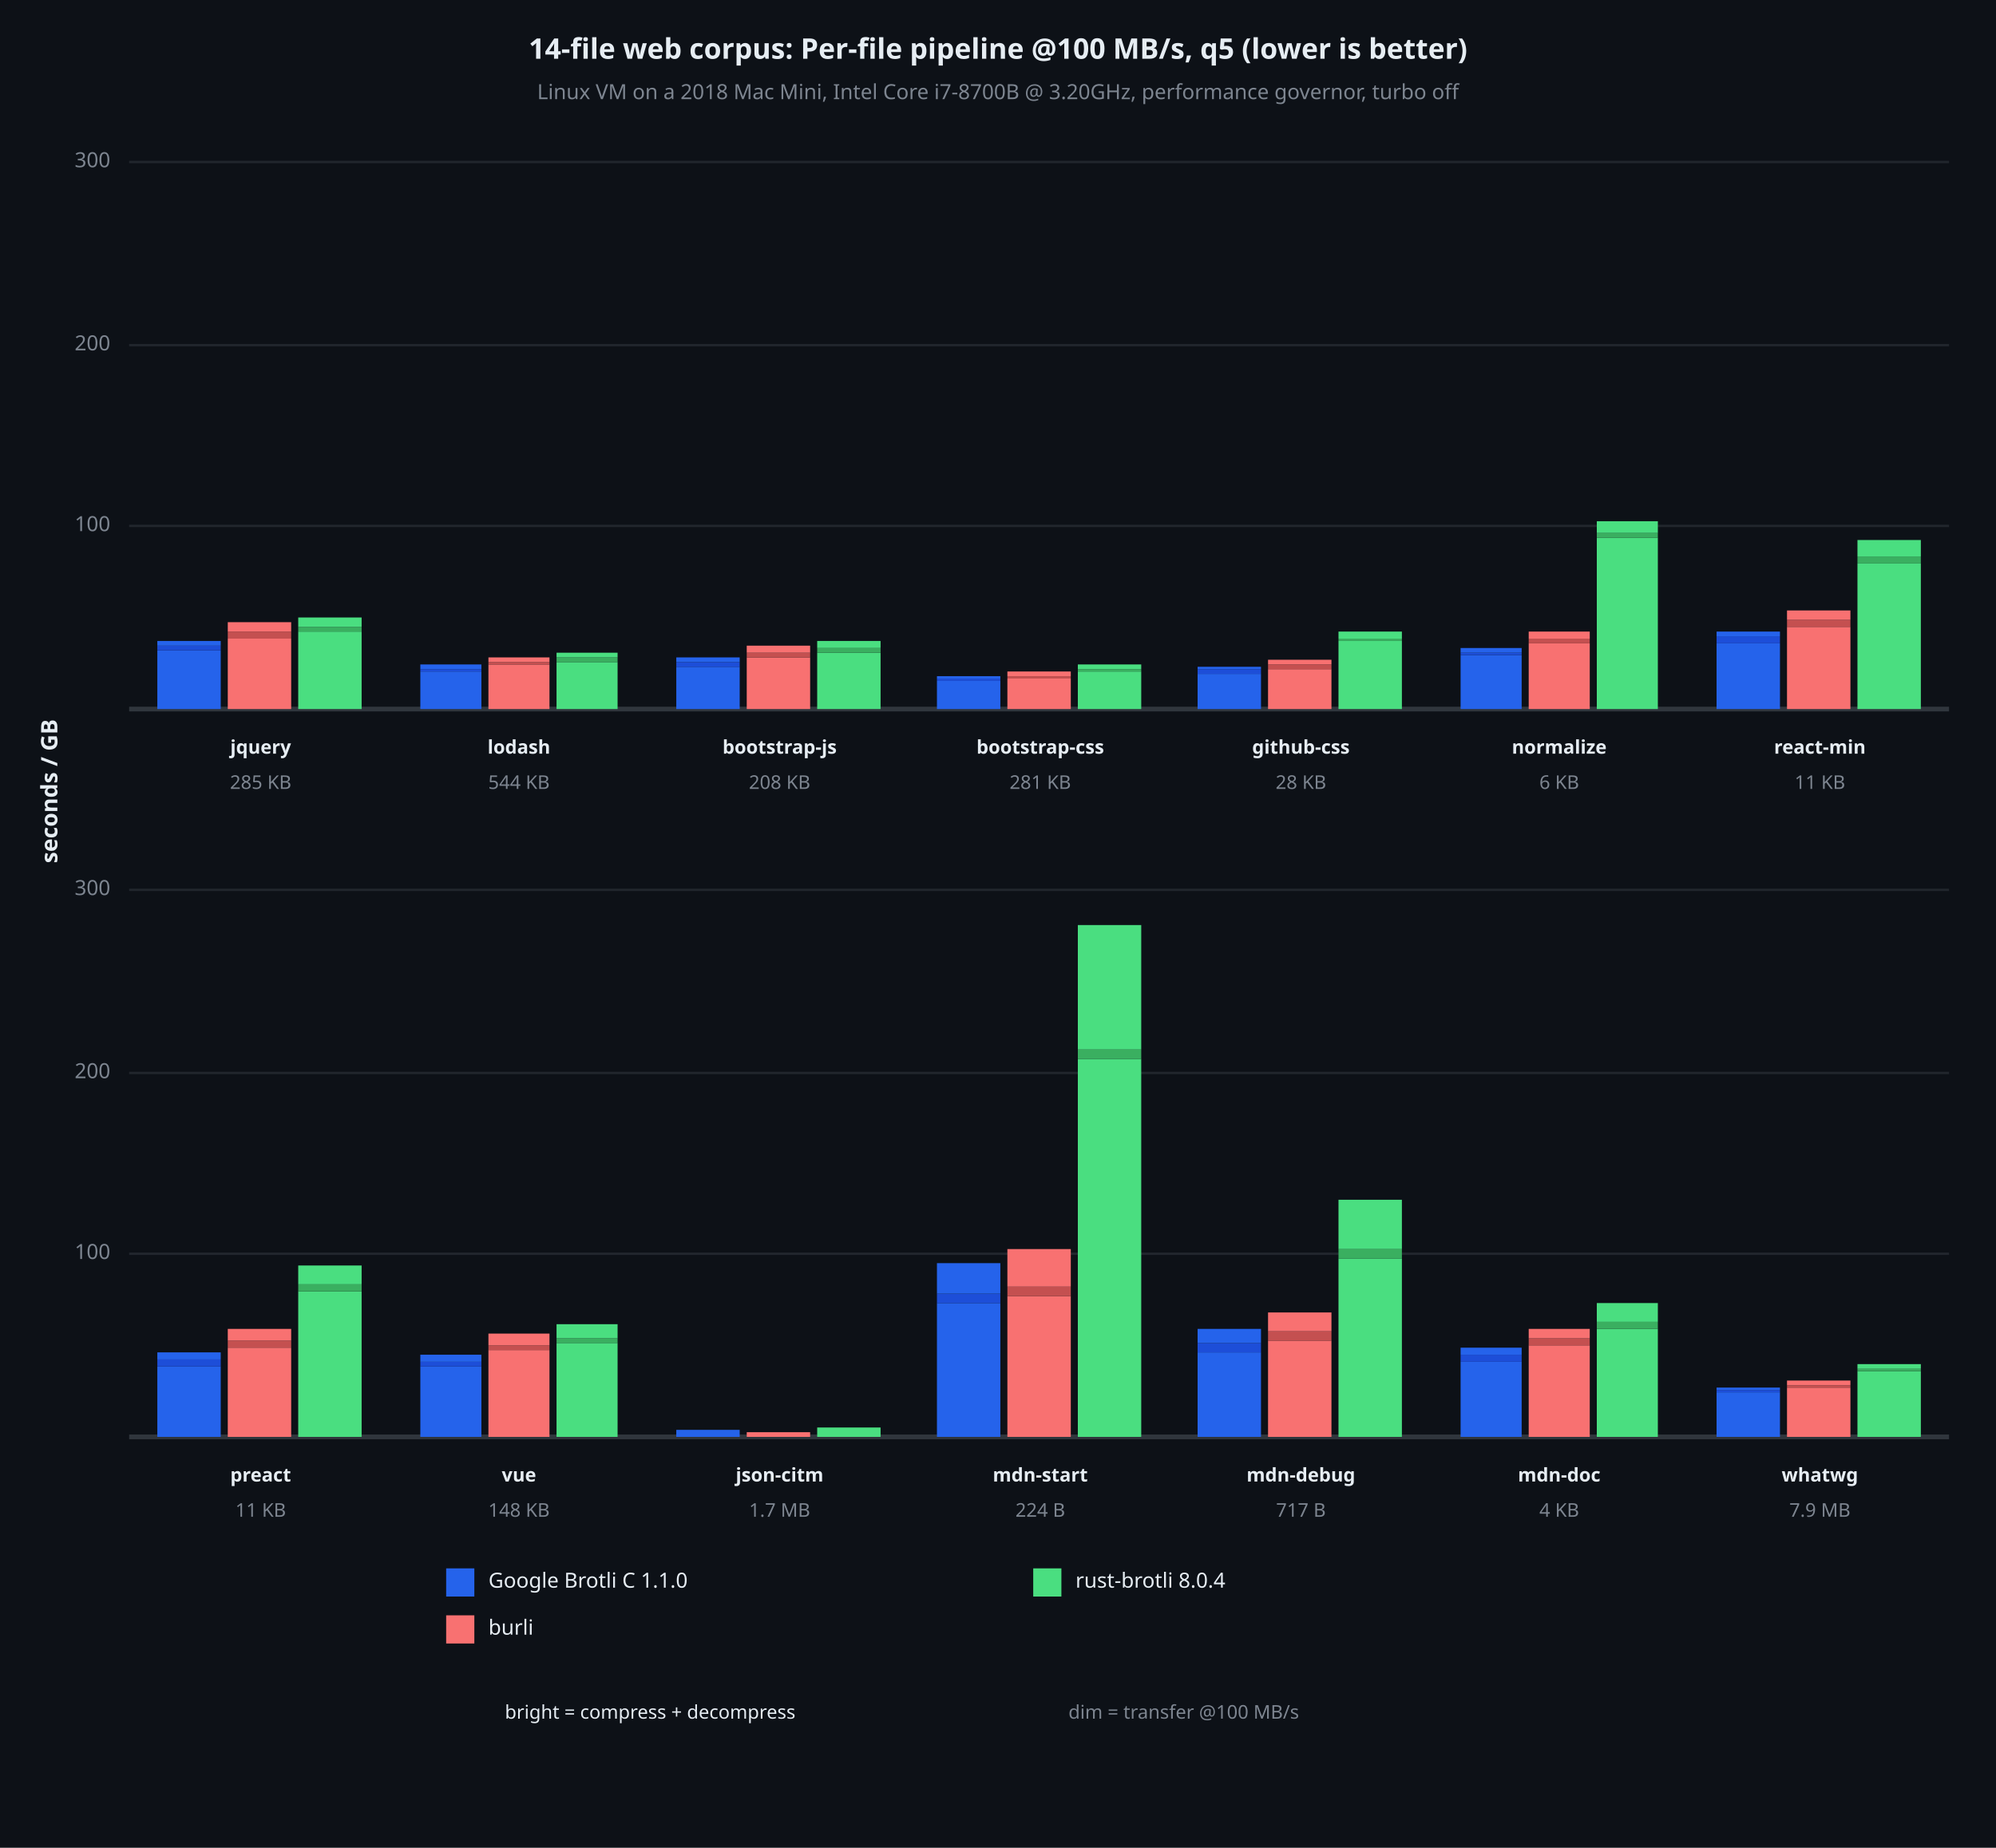
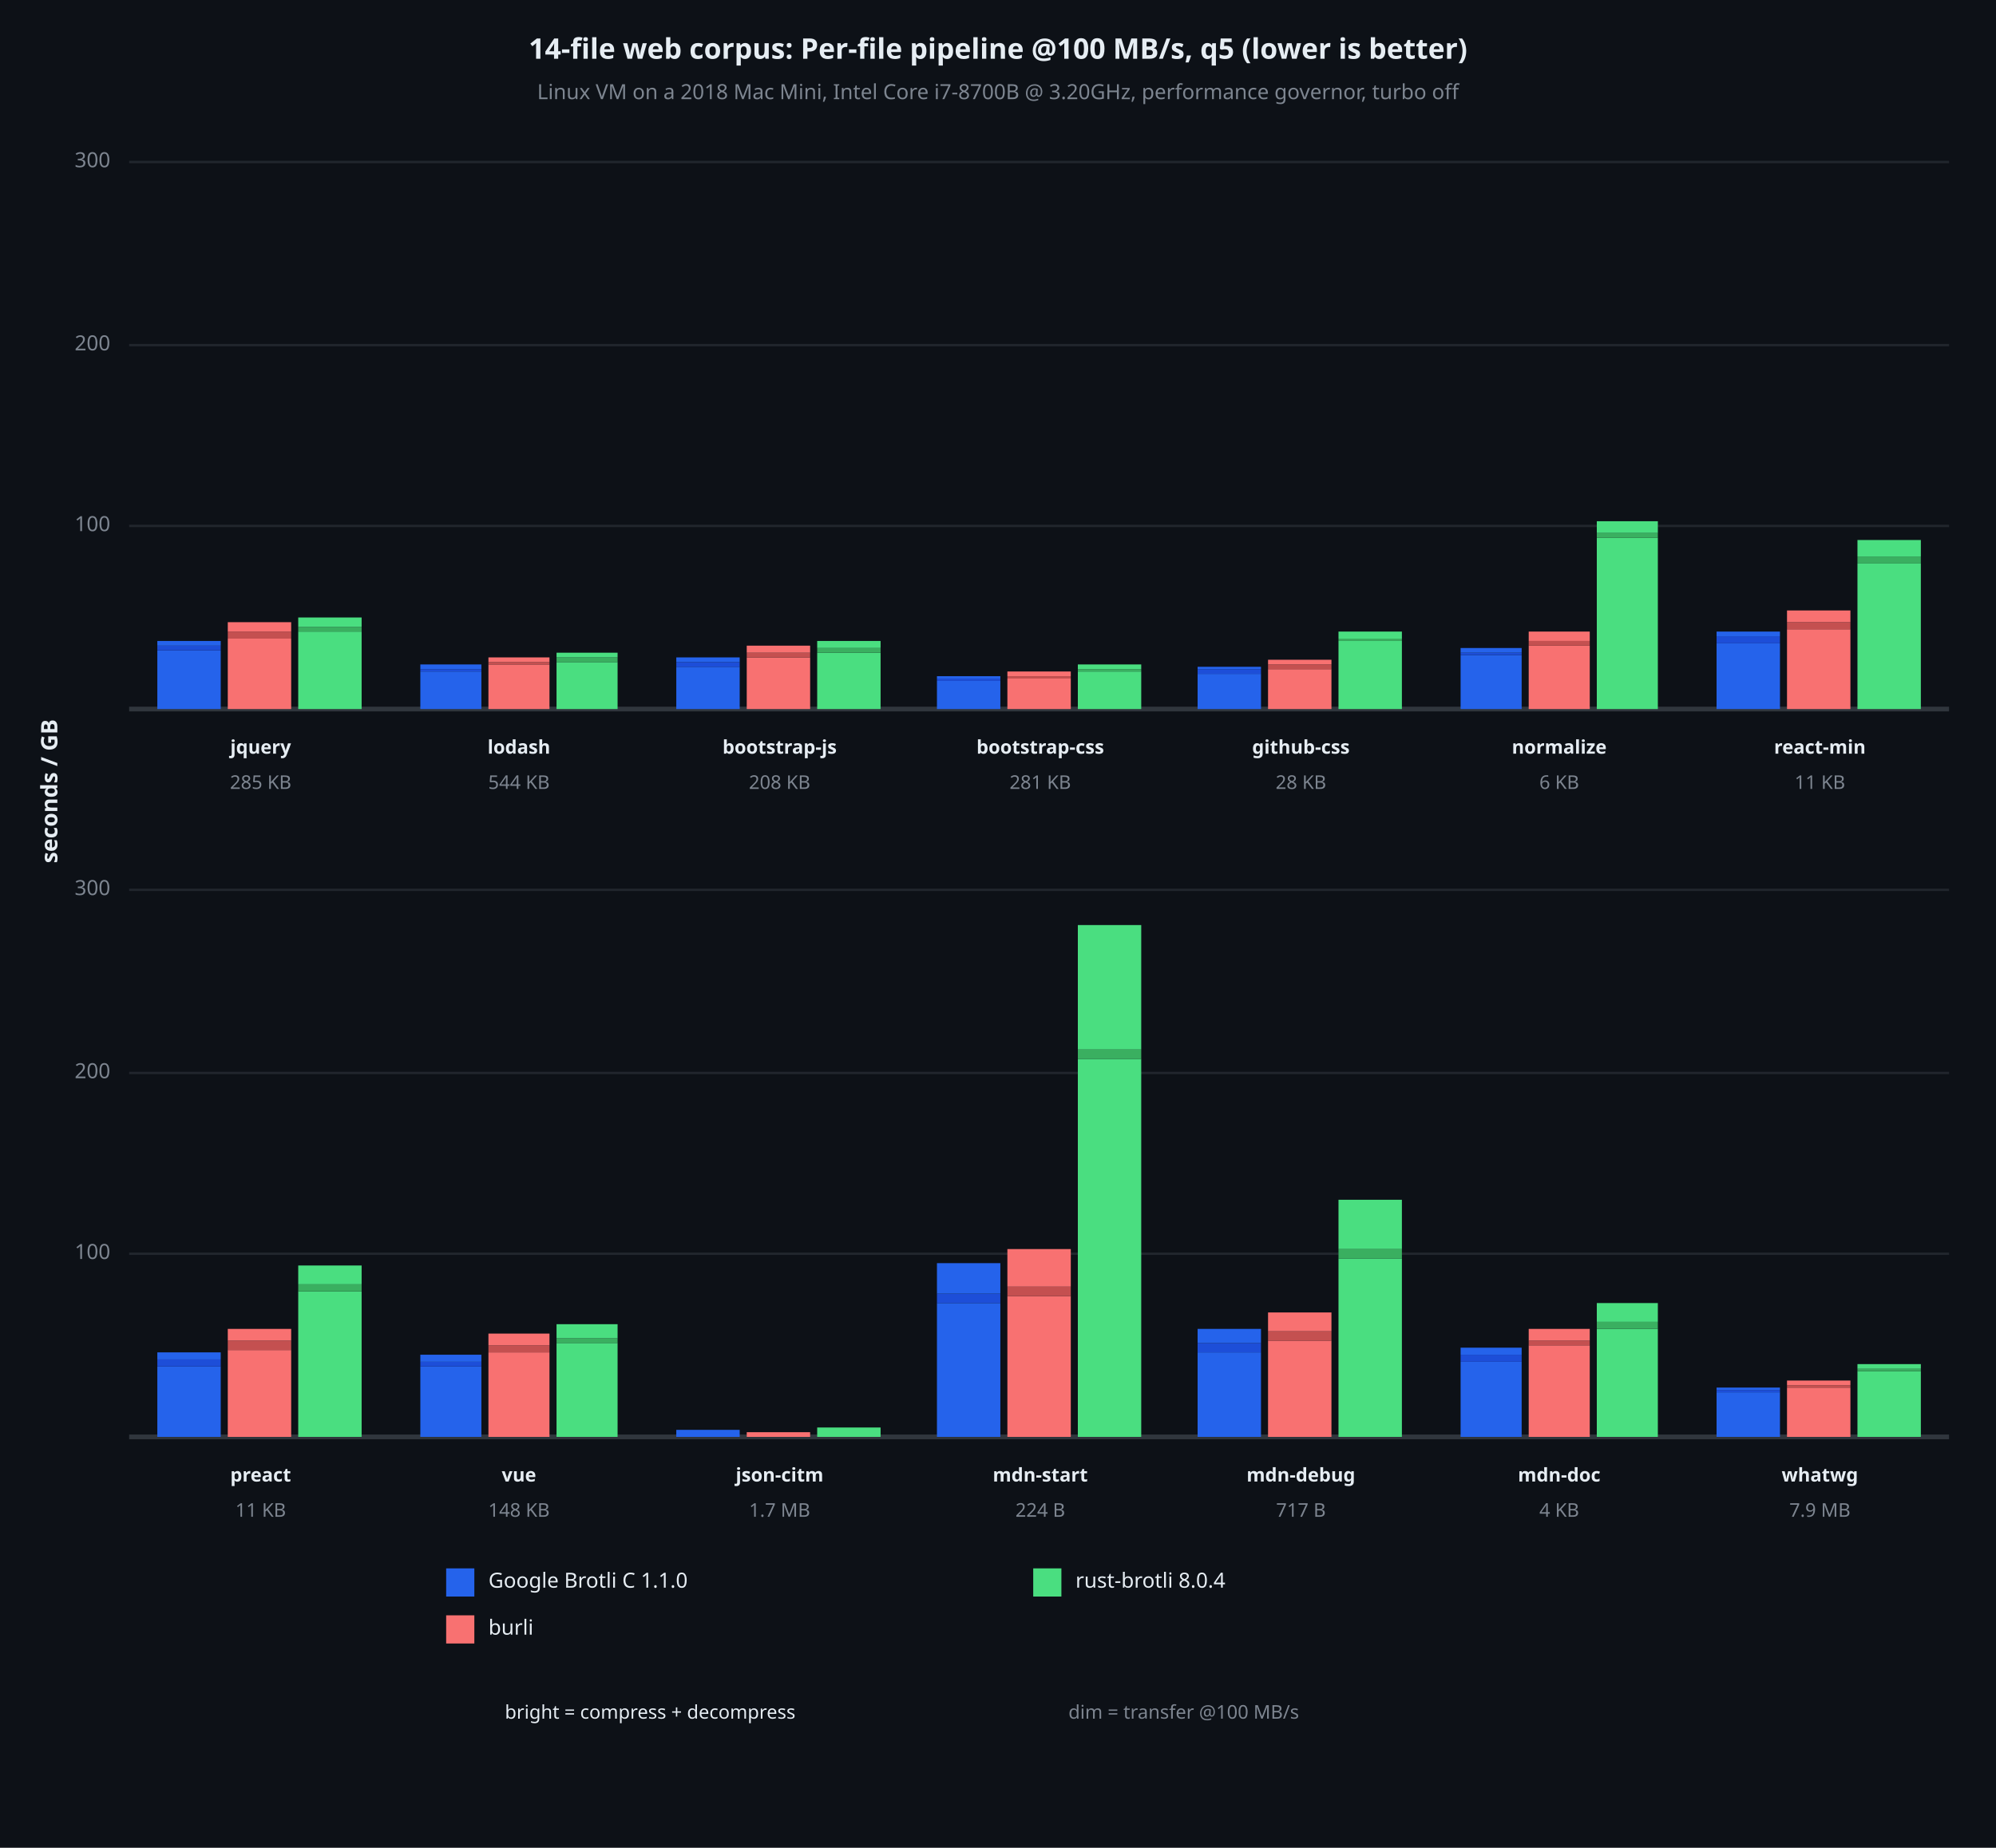
<svg xmlns="http://www.w3.org/2000/svg" viewBox="0 0 850 787" font-family="system-ui, -apple-system, sans-serif">
  <rect x="0" y="0" width="850" height="787" opacity="1" fill="#0D1117" stroke="none" />
  <text x="425" y="22" dy="0.5ex" text-anchor="middle" font-family="sans-serif" font-size="12.097" opacity="1" fill="#E6EDF3" font-weight="bold">
14-file web corpus: Per-file pipeline @100 MB/s, q5 (lower is better)
</text>
  <text x="425" y="40" dy="0.5ex" text-anchor="middle" font-family="sans-serif" font-size="8.871" opacity="1" fill="#7D8590">
Linux VM on a 2018 Mac Mini, Intel Core i7-8700B @ 3.20GHz, performance governor, turbo off
</text>
  <text x="22" y="337" dy="0.5ex" text-anchor="middle" font-family="sans-serif" font-size="9.677" opacity="1" fill="#E6EDF3" font-weight="bold" transform="rotate(270, 22, 337)">
seconds / GB
</text>
  <polyline fill="none" opacity="1" stroke="#21262D" stroke-width="1" points="55,224 830,224 " />
  <text x="47" y="224" dy="0.5ex" text-anchor="end" font-family="sans-serif" font-size="8.871" opacity="1" fill="#7D8590">
100
</text>
  <polyline fill="none" opacity="1" stroke="#21262D" stroke-width="1" points="55,147 830,147 " />
  <text x="47" y="147" dy="0.5ex" text-anchor="end" font-family="sans-serif" font-size="8.871" opacity="1" fill="#7D8590">
200
</text>
  <polyline fill="none" opacity="1" stroke="#21262D" stroke-width="1" points="55,69 830,69 " />
  <text x="47" y="69" dy="0.5ex" text-anchor="end" font-family="sans-serif" font-size="8.871" opacity="1" fill="#7D8590">
300
</text>
  <polyline fill="none" opacity="1" stroke="#30363D" stroke-width="2" points="55,302 830,302 " />
  <rect x="67" y="277" width="27" height="25" opacity="1" fill="#2563EB" stroke="none" />
  <rect x="67" y="275" width="27" height="2" opacity="1" fill="#1D4ED8" stroke="none" />
  <rect x="67" y="273" width="27" height="2" opacity="1" fill="#2563EB" stroke="none" />
  <rect x="97" y="272" width="27" height="30" opacity="1" fill="#F87171" stroke="none" />
  <rect x="97" y="269" width="27" height="3" opacity="1" fill="#C45050" stroke="none" />
  <rect x="97" y="265" width="27" height="4" opacity="1" fill="#F87171" stroke="none" />
  <rect x="127" y="269" width="27" height="33" opacity="1" fill="#4ADE80" stroke="none" />
  <rect x="127" y="267" width="27" height="2" opacity="1" fill="#3AAF60" stroke="none" />
  <rect x="127" y="263" width="27" height="4" opacity="1" fill="#4ADE80" stroke="none" />
  <text x="111" y="319" dy="0.5ex" text-anchor="middle" font-family="sans-serif" font-size="8.065" opacity="1" fill="#E6EDF3" font-weight="bold">
jquery
</text>
  <text x="111" y="334" dy="0.5ex" text-anchor="middle" font-family="sans-serif" font-size="8.065" opacity="1" fill="#7D8590">
285 KB
</text>
  <rect x="179" y="286" width="26" height="16" opacity="1" fill="#2563EB" stroke="none" />
  <rect x="179" y="285" width="26" height="1" opacity="1" fill="#1D4ED8" stroke="none" />
  <rect x="179" y="283" width="26" height="2" opacity="1" fill="#2563EB" stroke="none" />
  <rect x="208" y="283" width="26" height="19" opacity="1" fill="#F87171" stroke="none" />
  <rect x="208" y="282" width="26" height="1" opacity="1" fill="#C45050" stroke="none" />
  <rect x="208" y="280" width="26" height="2" opacity="1" fill="#F87171" stroke="none" />
  <rect x="237" y="282" width="26" height="20" opacity="1" fill="#4ADE80" stroke="none" />
  <rect x="237" y="280" width="26" height="2" opacity="1" fill="#3AAF60" stroke="none" />
  <rect x="237" y="278" width="26" height="2" opacity="1" fill="#4ADE80" stroke="none" />
  <text x="221" y="319" dy="0.5ex" text-anchor="middle" font-family="sans-serif" font-size="8.065" opacity="1" fill="#E6EDF3" font-weight="bold">
lodash
</text>
  <text x="221" y="334" dy="0.5ex" text-anchor="middle" font-family="sans-serif" font-size="8.065" opacity="1" fill="#7D8590">
544 KB
</text>
  <rect x="288" y="284" width="27" height="18" opacity="1" fill="#2563EB" stroke="none" />
  <rect x="288" y="282" width="27" height="2" opacity="1" fill="#1D4ED8" stroke="none" />
  <rect x="288" y="280" width="27" height="2" opacity="1" fill="#2563EB" stroke="none" />
  <rect x="318" y="280" width="27" height="22" opacity="1" fill="#F87171" stroke="none" />
  <rect x="318" y="278" width="27" height="2" opacity="1" fill="#C45050" stroke="none" />
  <rect x="318" y="275" width="27" height="3" opacity="1" fill="#F87171" stroke="none" />
  <rect x="348" y="278" width="27" height="24" opacity="1" fill="#4ADE80" stroke="none" />
  <rect x="348" y="276" width="27" height="2" opacity="1" fill="#3AAF60" stroke="none" />
  <rect x="348" y="273" width="27" height="3" opacity="1" fill="#4ADE80" stroke="none" />
  <text x="332" y="319" dy="0.5ex" text-anchor="middle" font-family="sans-serif" font-size="8.065" opacity="1" fill="#E6EDF3" font-weight="bold">
bootstrap-js
</text>
  <text x="332" y="334" dy="0.5ex" text-anchor="middle" font-family="sans-serif" font-size="8.065" opacity="1" fill="#7D8590">
208 KB
</text>
  <rect x="399" y="290" width="27" height="12" opacity="1" fill="#2563EB" stroke="none" />
  <rect x="399" y="289" width="27" height="1" opacity="1" fill="#1D4ED8" stroke="none" />
  <rect x="399" y="288" width="27" height="1" opacity="1" fill="#2563EB" stroke="none" />
  <rect x="429" y="289" width="27" height="13" opacity="1" fill="#F87171" stroke="none" />
  <rect x="429" y="288" width="27" height="1" opacity="1" fill="#C45050" stroke="none" />
  <rect x="429" y="286" width="27" height="2" opacity="1" fill="#F87171" stroke="none" />
  <rect x="459" y="286" width="27" height="16" opacity="1" fill="#4ADE80" stroke="none" />
  <rect x="459" y="285" width="27" height="1" opacity="1" fill="#3AAF60" stroke="none" />
  <rect x="459" y="283" width="27" height="2" opacity="1" fill="#4ADE80" stroke="none" />
  <text x="443" y="319" dy="0.5ex" text-anchor="middle" font-family="sans-serif" font-size="8.065" opacity="1" fill="#E6EDF3" font-weight="bold">
bootstrap-css
</text>
  <text x="443" y="334" dy="0.5ex" text-anchor="middle" font-family="sans-serif" font-size="8.065" opacity="1" fill="#7D8590">
281 KB
</text>
  <rect x="510" y="287" width="27" height="15" opacity="1" fill="#2563EB" stroke="none" />
  <rect x="510" y="285" width="27" height="2" opacity="1" fill="#1D4ED8" stroke="none" />
  <rect x="510" y="284" width="27" height="1" opacity="1" fill="#2563EB" stroke="none" />
  <rect x="540" y="285" width="27" height="17" opacity="1" fill="#F87171" stroke="none" />
  <rect x="540" y="283" width="27" height="2" opacity="1" fill="#C45050" stroke="none" />
  <rect x="540" y="281" width="27" height="2" opacity="1" fill="#F87171" stroke="none" />
  <rect x="570" y="273" width="27" height="29" opacity="1" fill="#4ADE80" stroke="none" />
  <rect x="570" y="272" width="27" height="1" opacity="1" fill="#3AAF60" stroke="none" />
  <rect x="570" y="269" width="27" height="3" opacity="1" fill="#4ADE80" stroke="none" />
  <text x="554" y="319" dy="0.5ex" text-anchor="middle" font-family="sans-serif" font-size="8.065" opacity="1" fill="#E6EDF3" font-weight="bold">
github-css
</text>
  <text x="554" y="334" dy="0.5ex" text-anchor="middle" font-family="sans-serif" font-size="8.065" opacity="1" fill="#7D8590">
28 KB
</text>
  <rect x="622" y="279" width="26" height="23" opacity="1" fill="#2563EB" stroke="none" />
  <rect x="622" y="278" width="26" height="1" opacity="1" fill="#1D4ED8" stroke="none" />
  <rect x="622" y="276" width="26" height="2" opacity="1" fill="#2563EB" stroke="none" />
-   <rect x="651" y="274" width="26" height="28" opacity="1" fill="#F87171" stroke="none" />
-   <rect x="651" y="272" width="26" height="2" opacity="1" fill="#C45050" stroke="none" />
-   <rect x="651" y="269" width="26" height="3" opacity="1" fill="#F87171" stroke="none" />
+   <rect x="651" y="275" width="26" height="27" opacity="1" fill="#F87171" stroke="none" />
+   <rect x="651" y="273" width="26" height="2" opacity="1" fill="#C45050" stroke="none" />
+   <rect x="651" y="269" width="26" height="4" opacity="1" fill="#F87171" stroke="none" />
  <rect x="680" y="229" width="26" height="73" opacity="1" fill="#4ADE80" stroke="none" />
  <rect x="680" y="227" width="26" height="2" opacity="1" fill="#3AAF60" stroke="none" />
  <rect x="680" y="222" width="26" height="5" opacity="1" fill="#4ADE80" stroke="none" />
  <text x="664" y="319" dy="0.5ex" text-anchor="middle" font-family="sans-serif" font-size="8.065" opacity="1" fill="#E6EDF3" font-weight="bold">
normalize
</text>
  <text x="664" y="334" dy="0.5ex" text-anchor="middle" font-family="sans-serif" font-size="8.065" opacity="1" fill="#7D8590">
6 KB
</text>
  <rect x="731" y="274" width="27" height="28" opacity="1" fill="#2563EB" stroke="none" />
  <rect x="731" y="271" width="27" height="3" opacity="1" fill="#1D4ED8" stroke="none" />
  <rect x="731" y="269" width="27" height="2" opacity="1" fill="#2563EB" stroke="none" />
-   <rect x="761" y="267" width="27" height="35" opacity="1" fill="#F87171" stroke="none" />
-   <rect x="761" y="264" width="27" height="3" opacity="1" fill="#C45050" stroke="none" />
-   <rect x="761" y="260" width="27" height="4" opacity="1" fill="#F87171" stroke="none" />
+   <rect x="761" y="268" width="27" height="34" opacity="1" fill="#F87171" stroke="none" />
+   <rect x="761" y="265" width="27" height="3" opacity="1" fill="#C45050" stroke="none" />
+   <rect x="761" y="260" width="27" height="5" opacity="1" fill="#F87171" stroke="none" />
  <rect x="791" y="240" width="27" height="62" opacity="1" fill="#4ADE80" stroke="none" />
  <rect x="791" y="237" width="27" height="3" opacity="1" fill="#3AAF60" stroke="none" />
  <rect x="791" y="230" width="27" height="7" opacity="1" fill="#4ADE80" stroke="none" />
  <text x="775" y="319" dy="0.5ex" text-anchor="middle" font-family="sans-serif" font-size="8.065" opacity="1" fill="#E6EDF3" font-weight="bold">
react-min
</text>
  <text x="775" y="334" dy="0.5ex" text-anchor="middle" font-family="sans-serif" font-size="8.065" opacity="1" fill="#7D8590">
11 KB
</text>
  <polyline fill="none" opacity="1" stroke="#21262D" stroke-width="1" points="55,534 830,534 " />
  <text x="47" y="534" dy="0.5ex" text-anchor="end" font-family="sans-serif" font-size="8.871" opacity="1" fill="#7D8590">
100
</text>
  <polyline fill="none" opacity="1" stroke="#21262D" stroke-width="1" points="55,457 830,457 " />
  <text x="47" y="457" dy="0.5ex" text-anchor="end" font-family="sans-serif" font-size="8.871" opacity="1" fill="#7D8590">
200
</text>
  <polyline fill="none" opacity="1" stroke="#21262D" stroke-width="1" points="55,379 830,379 " />
  <text x="47" y="379" dy="0.5ex" text-anchor="end" font-family="sans-serif" font-size="8.871" opacity="1" fill="#7D8590">
300
</text>
  <polyline fill="none" opacity="1" stroke="#30363D" stroke-width="2" points="55,612 830,612 " />
  <rect x="67" y="582" width="27" height="30" opacity="1" fill="#2563EB" stroke="none" />
  <rect x="67" y="579" width="27" height="3" opacity="1" fill="#1D4ED8" stroke="none" />
  <rect x="67" y="576" width="27" height="3" opacity="1" fill="#2563EB" stroke="none" />
-   <rect x="97" y="574" width="27" height="38" opacity="1" fill="#F87171" stroke="none" />
-   <rect x="97" y="571" width="27" height="3" opacity="1" fill="#C45050" stroke="none" />
+   <rect x="97" y="575" width="27" height="37" opacity="1" fill="#F87171" stroke="none" />
+   <rect x="97" y="571" width="27" height="4" opacity="1" fill="#C45050" stroke="none" />
  <rect x="97" y="566" width="27" height="5" opacity="1" fill="#F87171" stroke="none" />
  <rect x="127" y="550" width="27" height="62" opacity="1" fill="#4ADE80" stroke="none" />
  <rect x="127" y="547" width="27" height="3" opacity="1" fill="#3AAF60" stroke="none" />
  <rect x="127" y="539" width="27" height="8" opacity="1" fill="#4ADE80" stroke="none" />
  <text x="111" y="629" dy="0.5ex" text-anchor="middle" font-family="sans-serif" font-size="8.065" opacity="1" fill="#E6EDF3" font-weight="bold">
preact
</text>
  <text x="111" y="644" dy="0.5ex" text-anchor="middle" font-family="sans-serif" font-size="8.065" opacity="1" fill="#7D8590">
11 KB
</text>
  <rect x="179" y="582" width="26" height="30" opacity="1" fill="#2563EB" stroke="none" />
  <rect x="179" y="580" width="26" height="2" opacity="1" fill="#1D4ED8" stroke="none" />
  <rect x="179" y="577" width="26" height="3" opacity="1" fill="#2563EB" stroke="none" />
-   <rect x="208" y="575" width="26" height="37" opacity="1" fill="#F87171" stroke="none" />
-   <rect x="208" y="573" width="26" height="2" opacity="1" fill="#C45050" stroke="none" />
+   <rect x="208" y="576" width="26" height="36" opacity="1" fill="#F87171" stroke="none" />
+   <rect x="208" y="573" width="26" height="3" opacity="1" fill="#C45050" stroke="none" />
  <rect x="208" y="568" width="26" height="5" opacity="1" fill="#F87171" stroke="none" />
  <rect x="237" y="572" width="26" height="40" opacity="1" fill="#4ADE80" stroke="none" />
  <rect x="237" y="570" width="26" height="2" opacity="1" fill="#3AAF60" stroke="none" />
  <rect x="237" y="564" width="26" height="6" opacity="1" fill="#4ADE80" stroke="none" />
  <text x="221" y="629" dy="0.5ex" text-anchor="middle" font-family="sans-serif" font-size="8.065" opacity="1" fill="#E6EDF3" font-weight="bold">
vue
</text>
  <text x="221" y="644" dy="0.5ex" text-anchor="middle" font-family="sans-serif" font-size="8.065" opacity="1" fill="#7D8590">
148 KB
</text>
  <rect x="288" y="609" width="27" height="3" opacity="1" fill="#2563EB" stroke="none" />
  <rect x="288" y="609" width="27" height="0" opacity="1" fill="#1D4ED8" stroke="none" />
  <rect x="288" y="609" width="27" height="0" opacity="1" fill="#2563EB" stroke="none" />
  <rect x="318" y="610" width="27" height="2" opacity="1" fill="#F87171" stroke="none" />
  <rect x="318" y="610" width="27" height="0" opacity="1" fill="#C45050" stroke="none" />
  <rect x="318" y="610" width="27" height="0" opacity="1" fill="#F87171" stroke="none" />
  <rect x="348" y="608" width="27" height="4" opacity="1" fill="#4ADE80" stroke="none" />
  <rect x="348" y="608" width="27" height="0" opacity="1" fill="#3AAF60" stroke="none" />
  <rect x="348" y="608" width="27" height="0" opacity="1" fill="#4ADE80" stroke="none" />
  <text x="332" y="629" dy="0.5ex" text-anchor="middle" font-family="sans-serif" font-size="8.065" opacity="1" fill="#E6EDF3" font-weight="bold">
json-citm
</text>
  <text x="332" y="644" dy="0.5ex" text-anchor="middle" font-family="sans-serif" font-size="8.065" opacity="1" fill="#7D8590">
1.7 MB
</text>
  <rect x="399" y="555" width="27" height="57" opacity="1" fill="#2563EB" stroke="none" />
  <rect x="399" y="551" width="27" height="4" opacity="1" fill="#1D4ED8" stroke="none" />
  <rect x="399" y="538" width="27" height="13" opacity="1" fill="#2563EB" stroke="none" />
  <rect x="429" y="552" width="27" height="60" opacity="1" fill="#F87171" stroke="none" />
  <rect x="429" y="548" width="27" height="4" opacity="1" fill="#C45050" stroke="none" />
  <rect x="429" y="532" width="27" height="16" opacity="1" fill="#F87171" stroke="none" />
  <rect x="459" y="451" width="27" height="161" opacity="1" fill="#4ADE80" stroke="none" />
  <rect x="459" y="447" width="27" height="4" opacity="1" fill="#3AAF60" stroke="none" />
  <rect x="459" y="394" width="27" height="53" opacity="1" fill="#4ADE80" stroke="none" />
  <text x="443" y="629" dy="0.5ex" text-anchor="middle" font-family="sans-serif" font-size="8.065" opacity="1" fill="#E6EDF3" font-weight="bold">
mdn-start
</text>
  <text x="443" y="644" dy="0.5ex" text-anchor="middle" font-family="sans-serif" font-size="8.065" opacity="1" fill="#7D8590">
224 B
</text>
  <rect x="510" y="576" width="27" height="36" opacity="1" fill="#2563EB" stroke="none" />
  <rect x="510" y="572" width="27" height="4" opacity="1" fill="#1D4ED8" stroke="none" />
  <rect x="510" y="566" width="27" height="6" opacity="1" fill="#2563EB" stroke="none" />
  <rect x="540" y="571" width="27" height="41" opacity="1" fill="#F87171" stroke="none" />
  <rect x="540" y="567" width="27" height="4" opacity="1" fill="#C45050" stroke="none" />
  <rect x="540" y="559" width="27" height="8" opacity="1" fill="#F87171" stroke="none" />
  <rect x="570" y="536" width="27" height="76" opacity="1" fill="#4ADE80" stroke="none" />
  <rect x="570" y="532" width="27" height="4" opacity="1" fill="#3AAF60" stroke="none" />
  <rect x="570" y="511" width="27" height="21" opacity="1" fill="#4ADE80" stroke="none" />
  <text x="554" y="629" dy="0.5ex" text-anchor="middle" font-family="sans-serif" font-size="8.065" opacity="1" fill="#E6EDF3" font-weight="bold">
mdn-debug
</text>
  <text x="554" y="644" dy="0.5ex" text-anchor="middle" font-family="sans-serif" font-size="8.065" opacity="1" fill="#7D8590">
717 B
</text>
  <rect x="622" y="580" width="26" height="32" opacity="1" fill="#2563EB" stroke="none" />
  <rect x="622" y="577" width="26" height="3" opacity="1" fill="#1D4ED8" stroke="none" />
  <rect x="622" y="574" width="26" height="3" opacity="1" fill="#2563EB" stroke="none" />
  <rect x="651" y="573" width="26" height="39" opacity="1" fill="#F87171" stroke="none" />
-   <rect x="651" y="570" width="26" height="3" opacity="1" fill="#C45050" stroke="none" />
-   <rect x="651" y="566" width="26" height="4" opacity="1" fill="#F87171" stroke="none" />
+   <rect x="651" y="571" width="26" height="2" opacity="1" fill="#C45050" stroke="none" />
+   <rect x="651" y="566" width="26" height="5" opacity="1" fill="#F87171" stroke="none" />
  <rect x="680" y="566" width="26" height="46" opacity="1" fill="#4ADE80" stroke="none" />
  <rect x="680" y="563" width="26" height="3" opacity="1" fill="#3AAF60" stroke="none" />
  <rect x="680" y="555" width="26" height="8" opacity="1" fill="#4ADE80" stroke="none" />
  <text x="664" y="629" dy="0.5ex" text-anchor="middle" font-family="sans-serif" font-size="8.065" opacity="1" fill="#E6EDF3" font-weight="bold">
mdn-doc
</text>
  <text x="664" y="644" dy="0.5ex" text-anchor="middle" font-family="sans-serif" font-size="8.065" opacity="1" fill="#7D8590">
4 KB
</text>
  <rect x="731" y="593" width="27" height="19" opacity="1" fill="#2563EB" stroke="none" />
  <rect x="731" y="592" width="27" height="1" opacity="1" fill="#1D4ED8" stroke="none" />
  <rect x="731" y="591" width="27" height="1" opacity="1" fill="#2563EB" stroke="none" />
  <rect x="761" y="591" width="27" height="21" opacity="1" fill="#F87171" stroke="none" />
  <rect x="761" y="590" width="27" height="1" opacity="1" fill="#C45050" stroke="none" />
  <rect x="761" y="588" width="27" height="2" opacity="1" fill="#F87171" stroke="none" />
  <rect x="791" y="584" width="27" height="28" opacity="1" fill="#4ADE80" stroke="none" />
  <rect x="791" y="583" width="27" height="1" opacity="1" fill="#3AAF60" stroke="none" />
  <rect x="791" y="581" width="27" height="2" opacity="1" fill="#4ADE80" stroke="none" />
  <text x="775" y="629" dy="0.5ex" text-anchor="middle" font-family="sans-serif" font-size="8.065" opacity="1" fill="#E6EDF3" font-weight="bold">
whatwg
</text>
  <text x="775" y="644" dy="0.5ex" text-anchor="middle" font-family="sans-serif" font-size="8.065" opacity="1" fill="#7D8590">
7.9 MB
</text>
  <rect x="190" y="668" width="12" height="12" opacity="1" fill="#2563EB" stroke="none" />
  <text x="208" y="674" dy="0.5ex" text-anchor="start" font-family="sans-serif" font-size="8.871" opacity="1" fill="#E6EDF3">
Google Brotli C 1.1.0
</text>
  <rect x="190" y="688" width="12" height="12" opacity="1" fill="#F87171" stroke="none" />
  <text x="208" y="694" dy="0.5ex" text-anchor="start" font-family="sans-serif" font-size="8.871" opacity="1" fill="#E6EDF3">
burli
</text>
  <rect x="440" y="668" width="12" height="12" opacity="1" fill="#4ADE80" stroke="none" />
  <text x="458" y="674" dy="0.5ex" text-anchor="start" font-family="sans-serif" font-size="8.871" opacity="1" fill="#E6EDF3">
rust-brotli 8.0.4
</text>
  <text x="215" y="730" dy="0.5ex" text-anchor="start" font-family="sans-serif" font-size="8.065" opacity="1" fill="#E6EDF3">
bright = compress + decompress
</text>
  <text x="455" y="730" dy="0.5ex" text-anchor="start" font-family="sans-serif" font-size="8.065" opacity="1" fill="#7D8590">
dim = transfer @100 MB/s
</text>
</svg>
